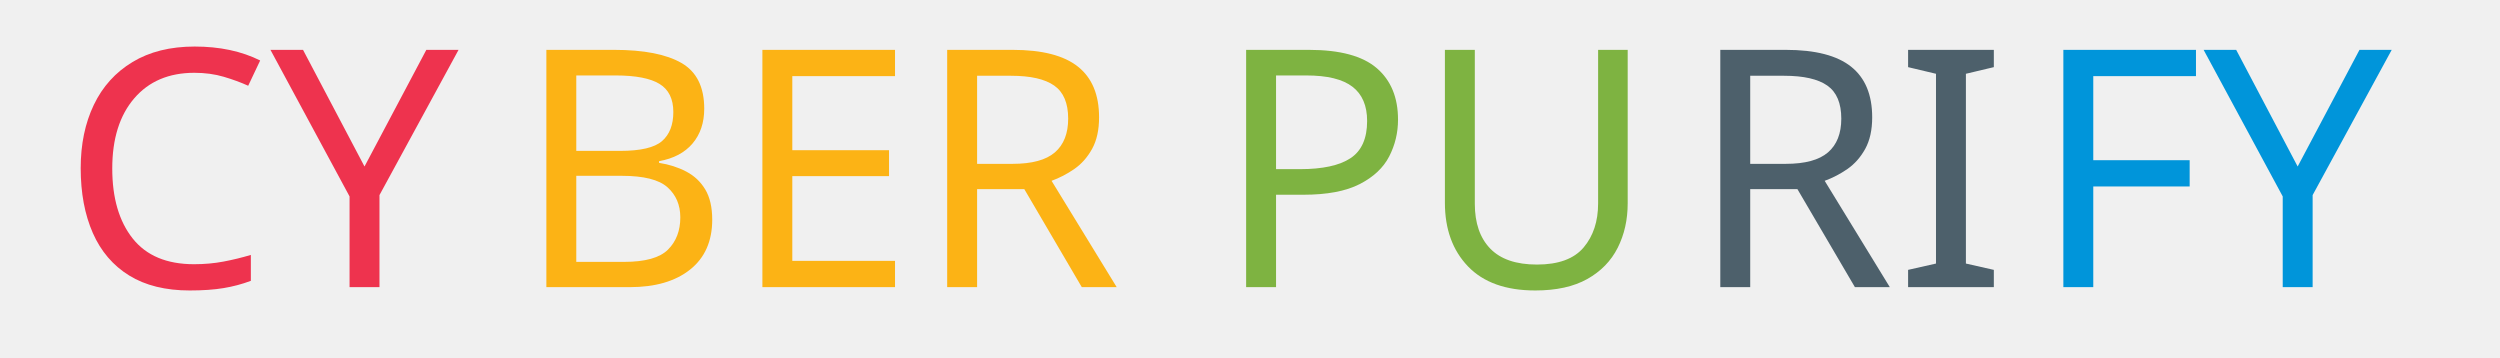
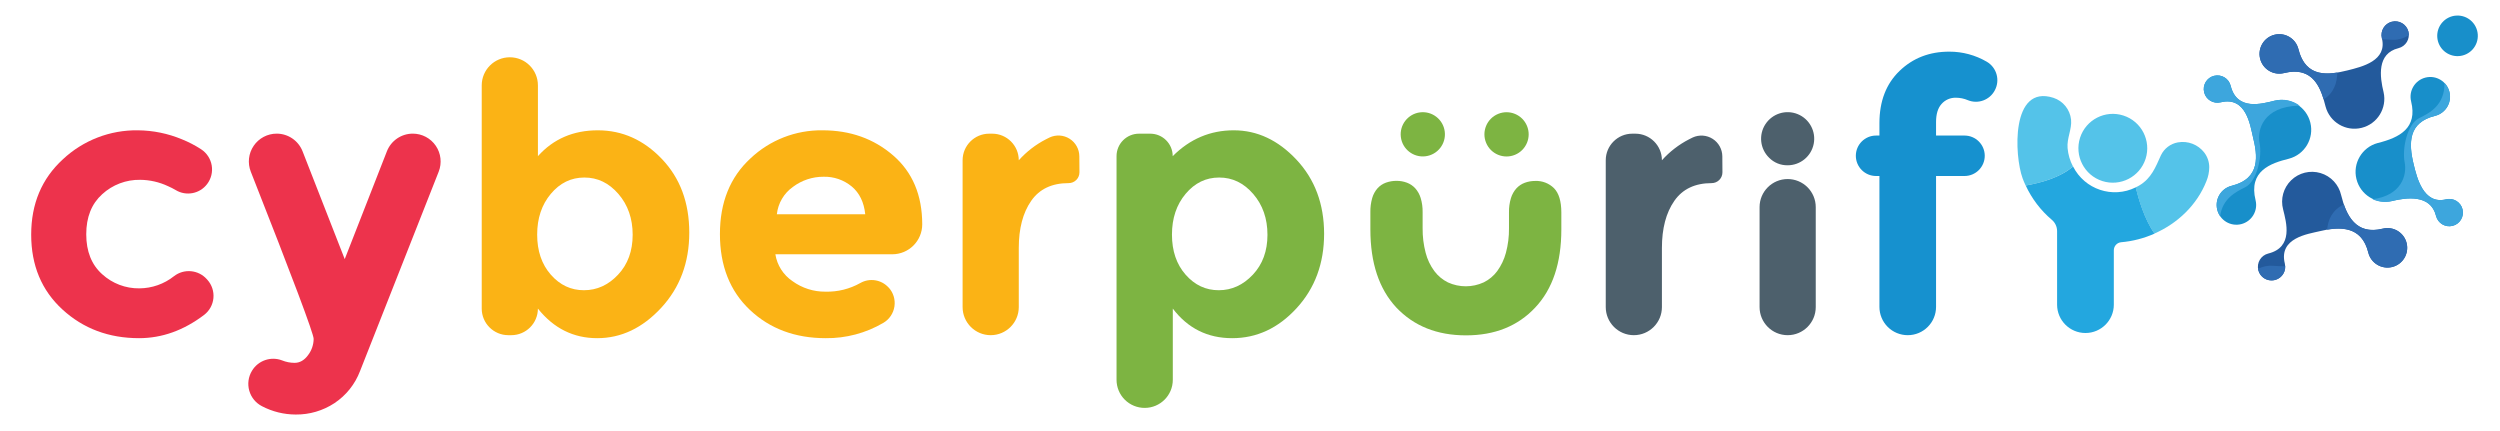
- <svg xmlns="http://www.w3.org/2000/svg" id="Layer_1" data-name="Layer 1" viewBox="0 0 1354 193.49">
-   <defs>
-     <style>.cls-1{font-size:180px;fill:#ee334e;font-family:ArialRoundedMTBold, Arial Rounded MT Bold;}.cls-2{fill:#fcb315;}.cls-3{fill:#7eb341;}.cls-4{fill:#4d606b;}.cls-5{fill:#0095da;}</style>
+ <svg xmlns="http://www.w3.org/2000/svg" id="Layer_1" data-name="Layer 1" viewBox="0 0 1368.591 235.493" version="1.1" width="1368.591" height="235.493">
+   <defs id="defs12">
+     <style id="style10">.cls-1{fill:#fff;}.cls-2{fill:none;stroke:#231f20;stroke-miterlimit:10;}.cls-3{fill:#ed334c;}.cls-4{fill:#fbb315;}.cls-5{fill:#4d606c;}.cls-6{fill:#7db442;}.cls-7{fill:#1691cf;}.cls-8{fill:#54c3e9;}.cls-9{fill:#23a7df;}.cls-10{fill:#235a9c;}.cls-10,.cls-11,.cls-12,.cls-13{fill-rule:evenodd;}.cls-11,.cls-14{fill:#188fca;}.cls-12{fill:#2f6cb2;}.cls-13{fill:#3da6dd;}</style>
  </defs>
-   <text class="cls-1" transform="translate(32.72 155.52)">CY<tspan class="cls-2" x="245.74" y="0">BER</tspan>
-     <tspan class="cls-3" x="624.73" y="0">PU</tspan>
-     <tspan class="cls-4" x="881.54" y="0">RI</tspan>
-     <tspan class="cls-5" x="1067.34" y="0">FY</tspan>
-   </text>
+   <rect class="cls-1" width="1872" height="628.66" id="rect14" x="-220.135" y="-187.712" />
+   <path class="cls-2" d="M 1018.705,38.668" id="path16" />
+   <path class="cls-3" d="m 76.325,157.858 a 30.75,30.75 0 0 0 18.93,-6.67 13.23,13.23 0 0 1 17.94,1.62 l 0.35,0.39 a 13.14,13.14 0 0 1 -1.8,19.19 q -16.8,12.74 -35.62,12.74 -24.81,0 -41.93,-15.69 -17.12,-15.69 -17.12,-41 0,-25.32 17.33,-41.21 a 58.78,58.78 0 0 1 41.1,-15.89 64,64 0 0 1 24.09,4.92 60.64,60.64 0 0 1 10.55,5.49 13.19,13.19 0 0 1 3.25,19 v 0 a 13.08,13.08 0 0 1 -17.17,3.33 37.45,37.45 0 0 0 -4.21,-2.15 36.69,36.69 0 0 0 -15.28,-3.49 30,30 0 0 0 -20.81,7.9 q -8.72,7.89 -8.71,21.93 0.01,14.04 8.71,21.84 a 29.66,29.66 0 0 0 20.4,7.75 z" id="path18" />
+   <path class="cls-3" d="m 161.865,226.928 a 40,40 0 0 1 -18.42,-4.54 13.75,13.75 0 0 1 -5.5,-19.41 v 0 a 13.57,13.57 0 0 1 16.46,-5.69 18.35,18.35 0 0 0 6.84,1.35 q 4.31,0 7.38,-4.2 a 14.88,14.88 0 0 0 3.08,-8.92 q 0,-4.25 -34.41,-91.53 a 15.24,15.24 0 0 1 14.17,-20.83 v 0 a 15.23,15.23 0 0 1 14.18,9.69 l 23.07,59 23.08,-59 a 15.23,15.23 0 0 1 14.18,-9.69 v 0 a 15.24,15.24 0 0 1 14.18,20.83 l -43.07,109.18 a 36.68,36.68 0 0 1 -14,17.53 37.86,37.86 0 0 1 -21.22,6.23 z" id="path20" />
+   <path class="cls-4" d="m 327.275,71.338 q 20.08,0 35.06,15.68 14.98,15.68 15,40.29 0,24.6 -15.38,41.21 -15.38,16.61 -35,16.61 -19.58,0 -32.49,-16.2 v 0 a 14.56,14.56 0 0 1 -14.56,14.56 h -1.64 a 14.56,14.56 0 0 1 -14.55,-14.56 V 46.738 a 15.38,15.38 0 0 1 15.38,-15.38 v 0 a 15.38,15.38 0 0 1 15.38,15.38 v 38.75 q 12.7,-14.16 32.8,-14.15 z m -33.21,57.1 q 0,13.42 7.48,21.94 7.48,8.52 18.14,8.5 10.67,0 18.66,-8.5 7.99,-8.5 8,-21.84 0,-13.32 -7.79,-22.35 -7.79,-9.03 -18.66,-9 -10.87,0 -18.35,8.92 -7.48,8.92 -7.48,22.33 z" id="path22" />
+   <path class="cls-4" d="m 486.455,157.368 a 12.58,12.58 0 0 1 -2.88,19.38 61,61 0 0 1 -31.54,8.38 q -25.12,0 -41.52,-15.48 -16.4,-15.48 -16.4,-41.52 0,-26 16.71,-41.41 a 56.29,56.29 0 0 1 39.46,-15.38 q 22.75,0 38.65,13.74 15.9,13.74 15.93,37.72 v 0 a 16.4,16.4 0 0 1 -16.4,16.4 h -64 a 21.88,21.88 0 0 0 9.4,14.73 30.15,30.15 0 0 0 18,5.74 37,37 0 0 0 19.11,-4.74 12.54,12.54 0 0 1 15.48,2.49 z m -20.18,-55.28 a 23.27,23.27 0 0 0 -15.47,-5.33 27.69,27.69 0 0 0 -16.71,5.54 21.17,21.17 0 0 0 -8.82,15 h 48.39 q -1.03,-9.88 -7.39,-15.21 z" id="path24" />
+   <path class="cls-4" d="m 584.985,100.248 q -13.74,0 -20.5,9.74 -6.76,9.74 -6.77,25.73 v 32.39 a 15.38,15.38 0 0 1 -15.37,15.38 v 0 a 15.38,15.38 0 0 1 -15.38,-15.38 V 87.738 a 14.56,14.56 0 0 1 14.56,-14.56 h 1.64 a 14.55,14.55 0 0 1 14.55,14.56 v 0 a 51.83,51.83 0 0 1 14.87,-11.48 c 0.66,-0.35 1.33,-0.68 2,-1 a 11.44,11.44 0 0 1 16.28,10.31 l 0.07,8.73 a 5.91,5.91 0 0 1 -5.91,5.95 z" id="path26" />
+   <path class="cls-5" d="m 937.065,100.248 q -13.74,0 -20.5,9.74 -6.76,9.74 -6.77,25.73 v 32.39 a 15.38,15.38 0 0 1 -15.38,15.38 v 0 a 15.38,15.38 0 0 1 -15.37,-15.38 V 87.738 a 14.55,14.55 0 0 1 14.55,-14.56 h 1.64 a 14.56,14.56 0 0 1 14.56,14.56 v 0 a 51.7,51.7 0 0 1 14.87,-11.48 c 0.66,-0.35 1.32,-0.68 2,-1 a 11.44,11.44 0 0 1 16.2,10.31 l 0.06,8.73 a 5.9,5.9 0 0 1 -5.9,5.95 z" id="path28" />
+   <path class="cls-6" d="m 675.405,71.338 q 19.26,0 34.34,16.09 15.08,16.09 15.12,40.5 0,24.39 -15.07,40.8 -15.07,16.41 -35.26,16.4 -20.21,0 -32.5,-16.2 v 39 a 15.38,15.38 0 0 1 -15.38,15.37 v 0 a 15.37,15.37 0 0 1 -15.42,-15.37 V 85.488 a 12.3,12.3 0 0 1 12.3,-12.31 h 6.15 a 12.31,12.31 0 0 1 12.3,12.31 v 0 q 14.14,-14.16 33.42,-14.15 z m -33.83,57.1 q 0,13.42 7.48,21.94 7.48,8.52 18.15,8.5 10.65,0 18.65,-8.5 8,-8.5 8,-21.84 0,-13.32 -7.79,-22.35 -7.79,-9.03 -18.66,-9 -10.87,0 -18.35,8.92 -7.48,8.92 -7.48,22.33 z" id="path30" />
+   <path class="cls-5" d="m 968.455,86.328 a 14.54,14.54 0 1 1 10.17,4.15 13.86,13.86 0 0 1 -10.17,-4.15 z m 10.17,97.16 v 0 a 15.38,15.38 0 0 1 -15.37,-15.38 v -54.71 a 15.37,15.37 0 0 1 15.37,-15.38 v 0 a 15.37,15.37 0 0 1 15.38,15.38 v 54.71 a 15.38,15.38 0 0 1 -15.38,15.38 z" id="path32" />
+   <path class="cls-7" d="m 1059.865,66.828 v 7.38 h 15.59 a 11.07,11.07 0 0 1 11.07,11.07 v 0 a 11.07,11.07 0 0 1 -11.07,11.07 h -15.59 v 71.66 a 15.48,15.48 0 0 1 -15.48,15.48 v 0 a 15.48,15.48 0 0 1 -15.52,-15.48 V 96.348 h -1.84 a 11.07,11.07 0 0 1 -11.07,-11.07 v 0 a 11.07,11.07 0 0 1 11.07,-11.07 h 1.84 v -6.77 q 0,-18 11,-28.6 11,-10.6 27.27,-10.56 a 40.45,40.45 0 0 1 20.56,5.55 11.7,11.7 0 0 1 4.32,15.64 v 0 a 11.67,11.67 0 0 1 -14.75,5.37 16.6,16.6 0 0 0 -6.54,-1.34 10.08,10.08 0 0 0 -7.86,3.43 q -3,3.34 -3,9.9 z" id="path34" />
+   <path class="cls-6" d="m 850.745,103.058 a 13.79,13.79 0 0 0 -10.33,-4 16.18,16.18 0 0 0 -5.71,1 11.81,11.81 0 0 0 -4.57,3.06 14.13,14.13 0 0 0 -3,5.36 25.43,25.43 0 0 0 -1.06,7.81 v 8.64 a 49.49,49.49 0 0 1 -1.68,13.47 30.42,30.42 0 0 1 -4.75,10 20.35,20.35 0 0 1 -7.45,6.2 23.49,23.49 0 0 1 -19.55,0 20.82,20.82 0 0 1 -7.44,-6.2 29.1,29.1 0 0 1 -4.75,-10 50.76,50.76 0 0 1 -1.66,-13.47 v -8.7 a 25.43,25.43 0 0 0 -1.06,-7.81 14.13,14.13 0 0 0 -3,-5.36 11.85,11.85 0 0 0 -4.56,-3.06 16,16 0 0 0 -5.63,-1 17,17 0 0 0 -5.86,1 11.42,11.42 0 0 0 -4.56,3.06 13.87,13.87 0 0 0 -2.93,5.36 26.47,26.47 0 0 0 -1,7.81 v 9.37 q 0,27.48 14.19,42.74 14.44,15.24 38.12,15.25 23.68,0.01 37.95,-15.25 14.28,-15.17 14.28,-42.74 v -9.37 q -0.04,-9.13 -3.99,-13.17 z" id="path36" />
+   <circle class="cls-6" cx="764.066" cy="168.171" r="12.11" transform="rotate(-7.02)" id="circle38" />
+   <circle class="cls-6" cx="733.814" cy="383.567" r="12.11" transform="rotate(-22.5)" id="circle40" />
+   <path class="cls-8" d="m 1150.865,99.108 a 18.84,18.84 0 1 0 -12.16,-23.71 18.85,18.85 0 0 0 12.16,23.71 z" id="path42" />
+   <path class="cls-8" d="m 1131.865,81.048 c -0.45,-5.45 2.45,-10.36 1.91,-15.59 a 14.14,14.14 0 0 0 -9.64,-11.91 c -23.41,-7.54 -21.39,31.74 -16.91,44 0.5,1.37 1.07,2.7 1.68,4 8.24,-1.4 18.92,-4.33 25.92,-10.43 a 26.44,26.44 0 0 1 -2.96,-10.07 z" id="path44" />
+   <path class="cls-8" d="m 1207.865,99.188 a 20.21,20.21 0 0 0 1.56,-7.66 13.27,13.27 0 0 0 -2.72,-8 14.93,14.93 0 0 0 -14.47,-5.58 12.78,12.78 0 0 0 -9.26,7.05 c -3,6.67 -5.28,12.63 -11.86,16.54 -0.64,0.38 -1.29,0.72 -2,1 1.4,5.82 4.71,17.47 10.32,25.31 12.67,-5.56 23.29,-15.63 28.43,-28.66 z" id="path46" />
+   <path class="cls-9" d="m 1123.215,120.308 a 8.08,8.08 0 0 1 2.91,6.16 v 40.3 a 15.53,15.53 0 1 0 31.06,0 v -29.73 a 4.42,4.42 0 0 1 4,-4.43 57.09,57.09 0 0 0 18.31,-4.73 c -5.61,-7.84 -8.92,-19.49 -10.32,-25.31 a 25.64,25.64 0 0 1 -34.31,-11.45 c -7,6.1 -17.68,9 -25.92,10.43 a 54.63,54.63 0 0 0 14.27,18.76 z" id="path48" />
+   <path class="cls-10" d="m 1249.865,114.658 a 16.36,16.36 0 1 1 31.76,-7.84 c 2.73,11.07 8,22 22.77,18.34 a 10.81,10.81 0 1 1 -7.91,13.09 c -3.65,-14.8 -15.75,-14.36 -26.82,-11.63 -6,1.47 -22.35,3.54 -18.87,17.64 a 7.48,7.48 0 1 1 -9.06,-5.47 c 13.85,-3.42 9.87,-17.09 8.13,-24.13" id="path50" />
+   <path class="cls-10" d="m 1304.865,50.508 a 16.36,16.36 0 0 1 -31.76,7.84 c -2.5,-10.13 -6.71,-22.3 -22.77,-18.34 a 10.81,10.81 0 1 1 7.91,-13.09 c 4,16.06 16.69,14.13 26.82,11.63 8,-2 21.92,-5.25 18.86,-17.64 a 7.49,7.49 0 1 1 9.06,5.47 c -11.87,2.93 -10.21,15.66 -8.12,24.13" id="path52" />
+   <path class="cls-11" d="m 1309.425,110.068 a 16.36,16.36 0 0 1 -7.83,-31.76 c 12.18,-3 21.92,-8.25 18.34,-22.77 a 10.81,10.81 0 1 1 13.08,7.91 c -14.51,3.58 -14.63,14.64 -11.62,26.82 1.64,6.67 5.21,21.93 17.64,18.87 a 7.48,7.48 0 1 1 -5.47,9.05 c -3,-12 -16.41,-10 -24.14,-8.12" id="path54" />
+   <path class="cls-11" d="m 1212.095,41.498 a 7.49,7.49 0 0 1 9.06,5.47 c 3.41,13.85 17.09,9.87 24.13,8.13 a 16.36,16.36 0 0 1 7.84,31.76 c -10.13,2.5 -22.3,6.71 -18.34,22.77 a 10.81,10.81 0 1 1 -13.09,-7.91 c 16.06,-4 14.13,-16.7 11.63,-26.82 -1.47,-6 -3.55,-22.34 -17.65,-18.87 a 7.482,7.482 0 1 1 -3.58,-14.53" id="path56" />
+   <path class="cls-12" d="m 1251.025,145.768 a 7.49,7.49 0 0 1 -14.75,2.08 c -0.05,-0.22 -0.1,-0.43 -0.13,-0.65 a 14.93,14.93 0 0 1 8.18,-1.7 c 2.37,0.19 4.61,0.28 6.7,0.27 m 32.08,-33.84 c 3.11,9 8.79,16.36 21.3,13.27 a 10.81,10.81 0 1 1 -7.91,13.09 c -3.18,-12.9 -12.78,-14.22 -22.53,-12.54 0.44,-5.5 2.79,-10.82 9.14,-13.82 z" id="path58" />
+   <path class="cls-13" d="m 1309.425,110.068 a 16.32,16.32 0 0 1 -10.63,-1 c 16,-2 19,-13.42 17.6,-20.23 -1.45,-7.31 1.33,-20.9 7.92,-24.16 5.86,-2.9 14,-7.07 13.9,-19.26 a 10.81,10.81 0 0 1 -5.2,18 c -14.51,3.58 -14.63,14.64 -11.62,26.82 1.64,6.67 5.21,21.93 17.64,18.87 a 7.48,7.48 0 1 1 -5.47,9.05 c -3,-12 -16.41,-10 -24.14,-8.12" id="path60" />
+   <path class="cls-12" d="m 1304.045,21.498 c 0,-0.19 -0.09,-0.39 -0.14,-0.59 a 7.49,7.49 0 0 1 14.54,-3.59 8.44,8.44 0 0 1 0.22,1.92 15.44,15.44 0 0 1 -9.61,2.52 c -1.75,-0.14 -3.42,-0.22 -5,-0.26 m -32,32.92 c -2.7,-9 -7.7,-17.87 -21.71,-14.41 a 10.81,10.81 0 1 1 7.91,-13.09 c 3.26,13.22 12.46,14.25 21.26,12.81 -0.07,5.53 -1.83,11.2 -7.49,14.69 z" id="path62" />
+   <path class="cls-13" d="m 1212.095,41.498 a 7.49,7.49 0 0 1 9.06,5.47 c 3.41,13.85 17.09,9.87 24.13,8.13 a 16.33,16.33 0 0 1 13.67,2.75 h -0.67 c -19.28,0.6 -22.75,13.21 -21.3,20.52 1.45,7.31 -1.33,20.9 -7.92,24.16 -5.27,2.61 -12.37,6.24 -13.69,15.79 a 10.8,10.8 0 0 1 6.32,-16.62 c 16.06,-4 14.13,-16.7 11.63,-26.82 -1.47,-6 -3.55,-22.34 -17.65,-18.87 a 7.482,7.482 0 1 1 -3.58,-14.53" id="path64" />
+   <path class="cls-14" d="m 1356.425,18.928 v 0 a 11.11,11.11 0 1 0 -10.39,11.78 11.1,11.1 0 0 0 10.39,-11.78" id="path66" />
+   <rect style="opacity:0" id="rect73" width="1368.591" height="235.493" x="0" y="0" />
</svg>
